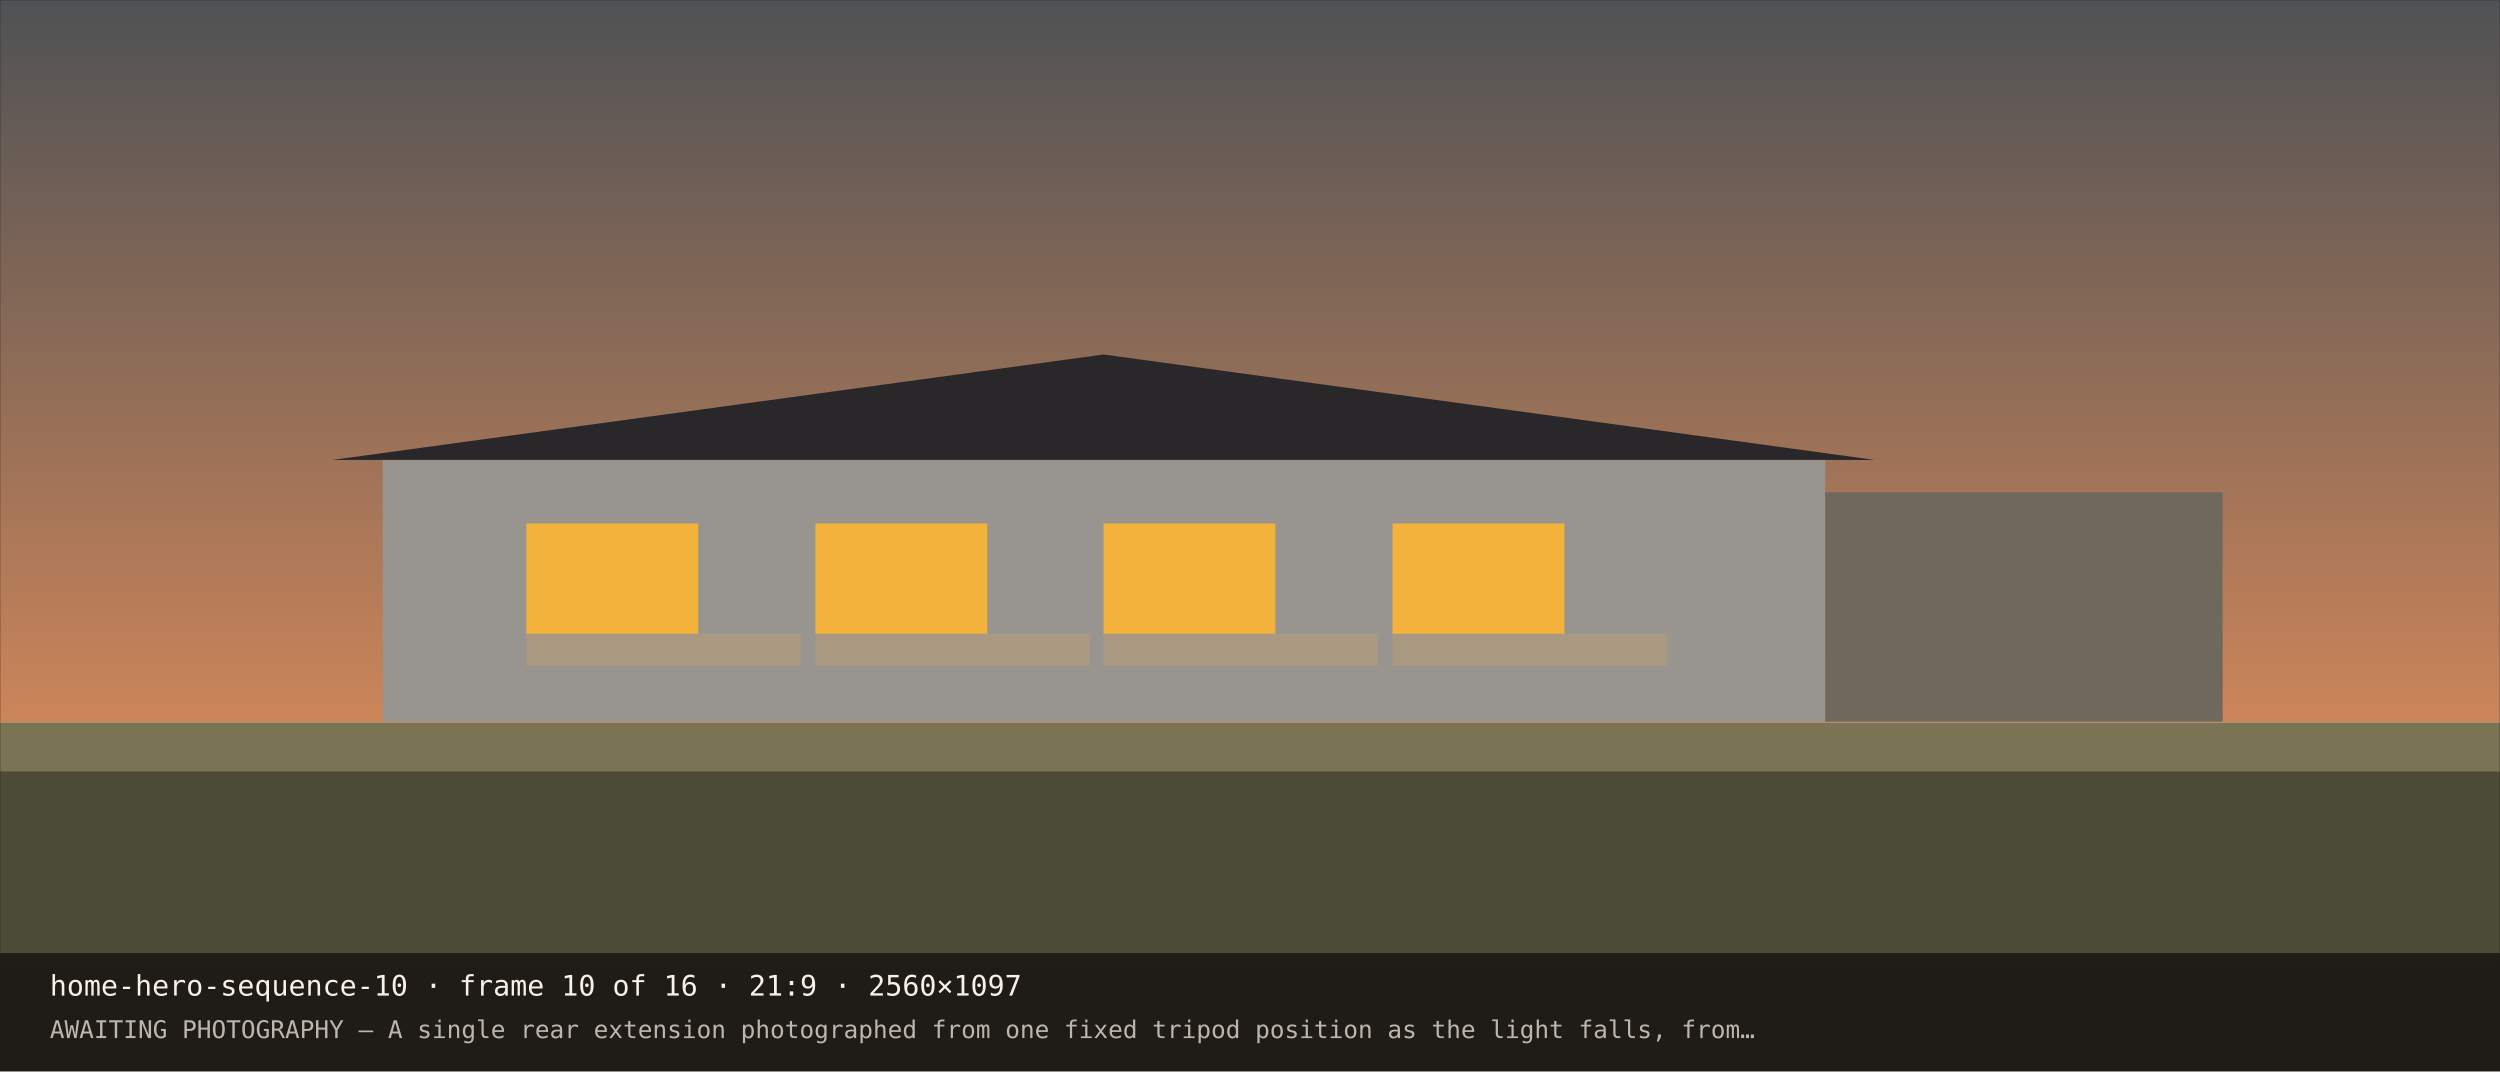
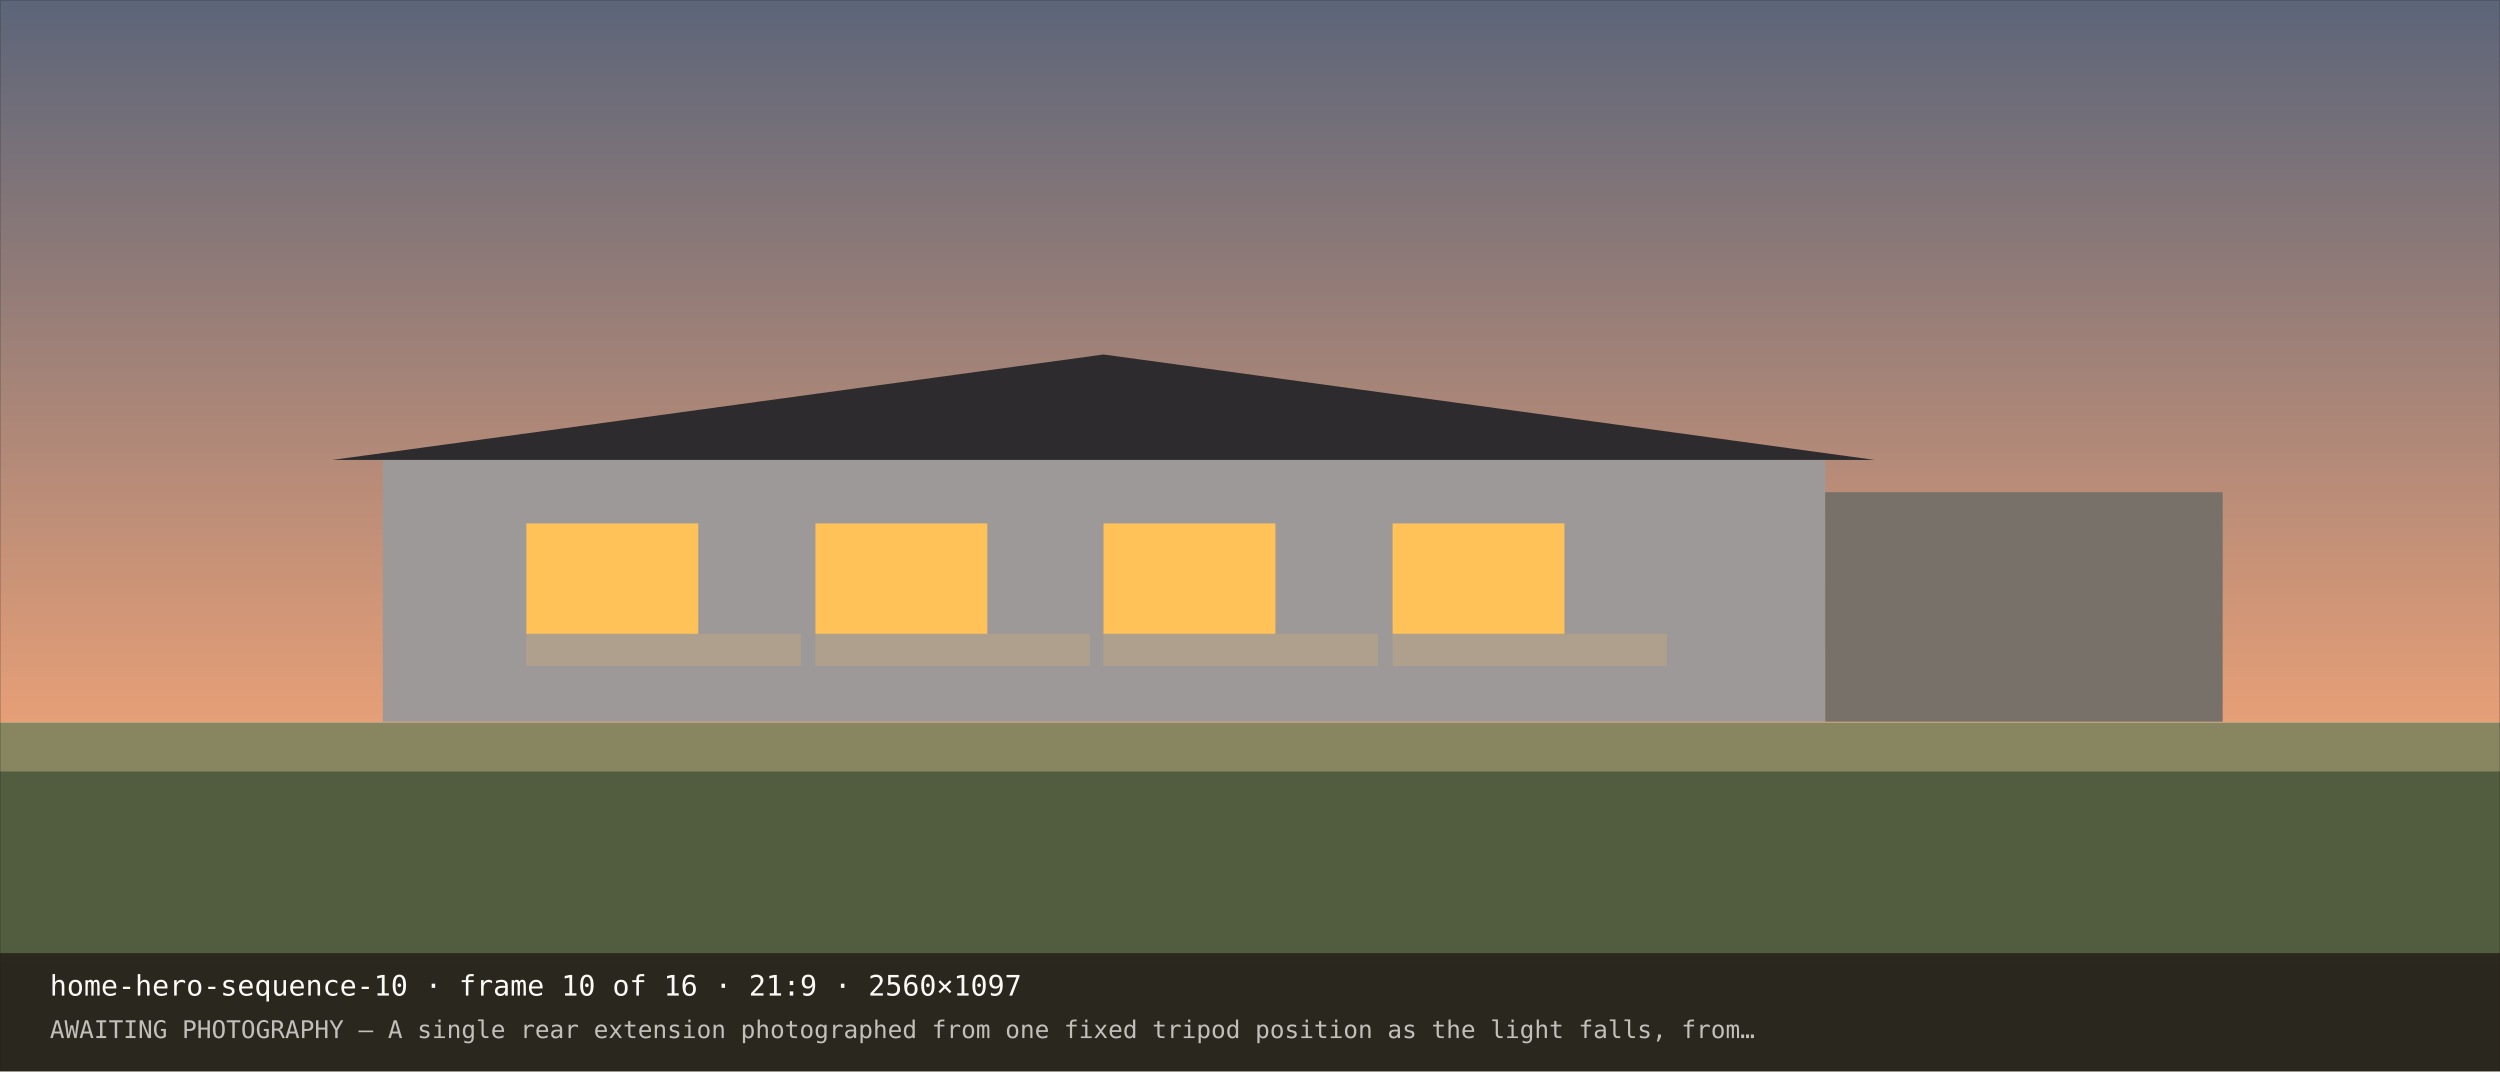
<svg xmlns="http://www.w3.org/2000/svg" width="2560" height="1097" viewBox="0 0 2560 1097" role="img" aria-label="Temporary placeholder awaiting photography: A single rear extension photographed from one fixed tripod position as the light falls, from late afternoon to dusk with the interior lights coming on. 16 frames, locked off, no camera movement between frames. Interval shoot over roughly 40 minutes.">
  <defs>
    <linearGradient id="sky" x1="0" y1="0" x2="0" y2="1">
-       <stop offset="0" stop-color="#4f5255" />
-       <stop offset="1" stop-color="#cc8559" />
+       <stop offset="0" stop-color="#5c6579" />
+       <stop offset="1" stop-color="#e69f77" />
    </linearGradient>
  </defs>
  <rect x="0" y="0" width="2560" height="740" fill="url(#sky)" />
-   <rect x="0" y="740" width="2560" height="357" fill="#4c4c36" />
-   <rect x="0" y="740" width="2560" height="50" fill="#a79972" opacity="0.5" />
-   <polygon points="340,471 1130,363 1920,471" fill="#292729" />
-   <rect x="392" y="471" width="1477" height="268" fill="#98948f" />
-   <rect x="1869" y="504" width="407" height="235" fill="#6f695d" />
-   <rect x="539" y="536" width="176" height="113" fill="#f2b23c" />
-   <rect x="539" y="649" width="281" height="33" fill="#F2B23C" opacity="0.18" />
-   <rect x="835" y="536" width="176" height="113" fill="#f2b23c" />
-   <rect x="835" y="649" width="281" height="33" fill="#F2B23C" opacity="0.18" />
-   <rect x="1130" y="536" width="176" height="113" fill="#f2b23c" />
-   <rect x="1130" y="649" width="281" height="33" fill="#F2B23C" opacity="0.18" />
-   <rect x="1426" y="536" width="176" height="113" fill="#f2b23c" />
-   <rect x="1426" y="649" width="281" height="33" fill="#F2B23C" opacity="0.18" />
-   <rect x="0" y="987" width="2560" height="110" fill="#1A1512" opacity="0.1" />
-   <rect x="0" y="976" width="2560" height="121" fill="#1A1512" opacity="0.88" />
-   <text x="51" y="1019.5" font-family="ui-monospace, Menlo, monospace" font-size="29" fill="#F7F2E7">home-hero-sequence-10 · frame 10 of 16 · 21:9 · 2560×1097</text>
-   <text x="51" y="1063" font-family="ui-monospace, Menlo, monospace" font-size="25" fill="#F7F2E7" opacity="0.72">AWAITING PHOTOGRAPHY — A single rear extension photographed from one fixed tripod position as the light falls, from…</text>
-   <rect x="0.5" y="0.5" width="2559" height="1096" fill="none" stroke="#1A1512" stroke-opacity="0.2" />
+   <rect x="0" y="740" width="2560" height="357" fill="#525c3e" />
+   <rect x="0" y="740" width="2560" height="50" fill="#beb083" opacity="0.5" />
+   <polygon points="340,471 1130,363 1920,471" fill="#2d2b2e" />
+   <rect x="392" y="471" width="1477" height="268" fill="#9c9998" />
+   <rect x="1869" y="504" width="407" height="235" fill="#777169" />
+   <rect x="539" y="536" width="176" height="113" fill="#ffc259" />
+   <rect x="539" y="649" width="281" height="33" fill="#FFC259" opacity="0.18" />
+   <rect x="835" y="536" width="176" height="113" fill="#ffc259" />
+   <rect x="835" y="649" width="281" height="33" fill="#FFC259" opacity="0.18" />
+   <rect x="1130" y="536" width="176" height="113" fill="#ffc259" />
+   <rect x="1130" y="649" width="281" height="33" fill="#FFC259" opacity="0.18" />
+   <rect x="1426" y="536" width="176" height="113" fill="#ffc259" />
+   <rect x="1426" y="649" width="281" height="33" fill="#FFC259" opacity="0.18" />
+   <rect x="0" y="987" width="2560" height="110" fill="#221C19" opacity="0.1" />
+   <rect x="0" y="976" width="2560" height="121" fill="#221C19" opacity="0.82" />
+   <text x="51" y="1019.5" font-family="ui-monospace, Menlo, monospace" font-size="29" fill="#FCFAF7">home-hero-sequence-10 · frame 10 of 16 · 21:9 · 2560×1097</text>
+   <text x="51" y="1063" font-family="ui-monospace, Menlo, monospace" font-size="25" fill="#FCFAF7" opacity="0.72">AWAITING PHOTOGRAPHY — A single rear extension photographed from one fixed tripod position as the light falls, from…</text>
+   <rect x="0.5" y="0.5" width="2559" height="1096" fill="none" stroke="#221C19" stroke-opacity="0.2" />
</svg>
